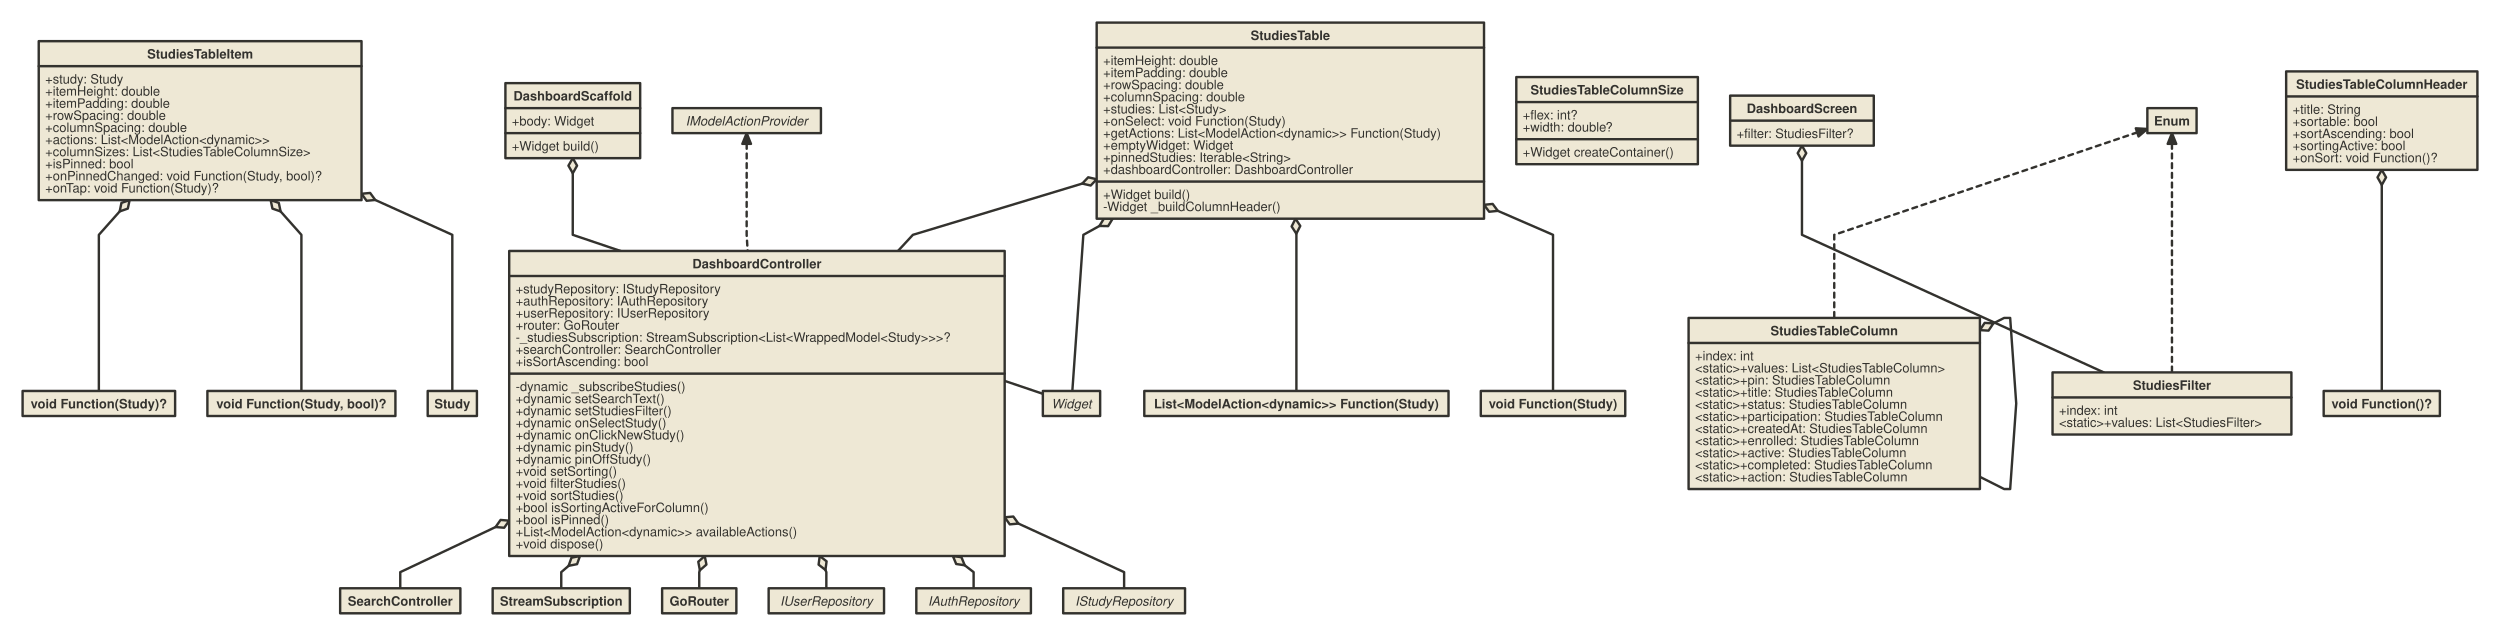
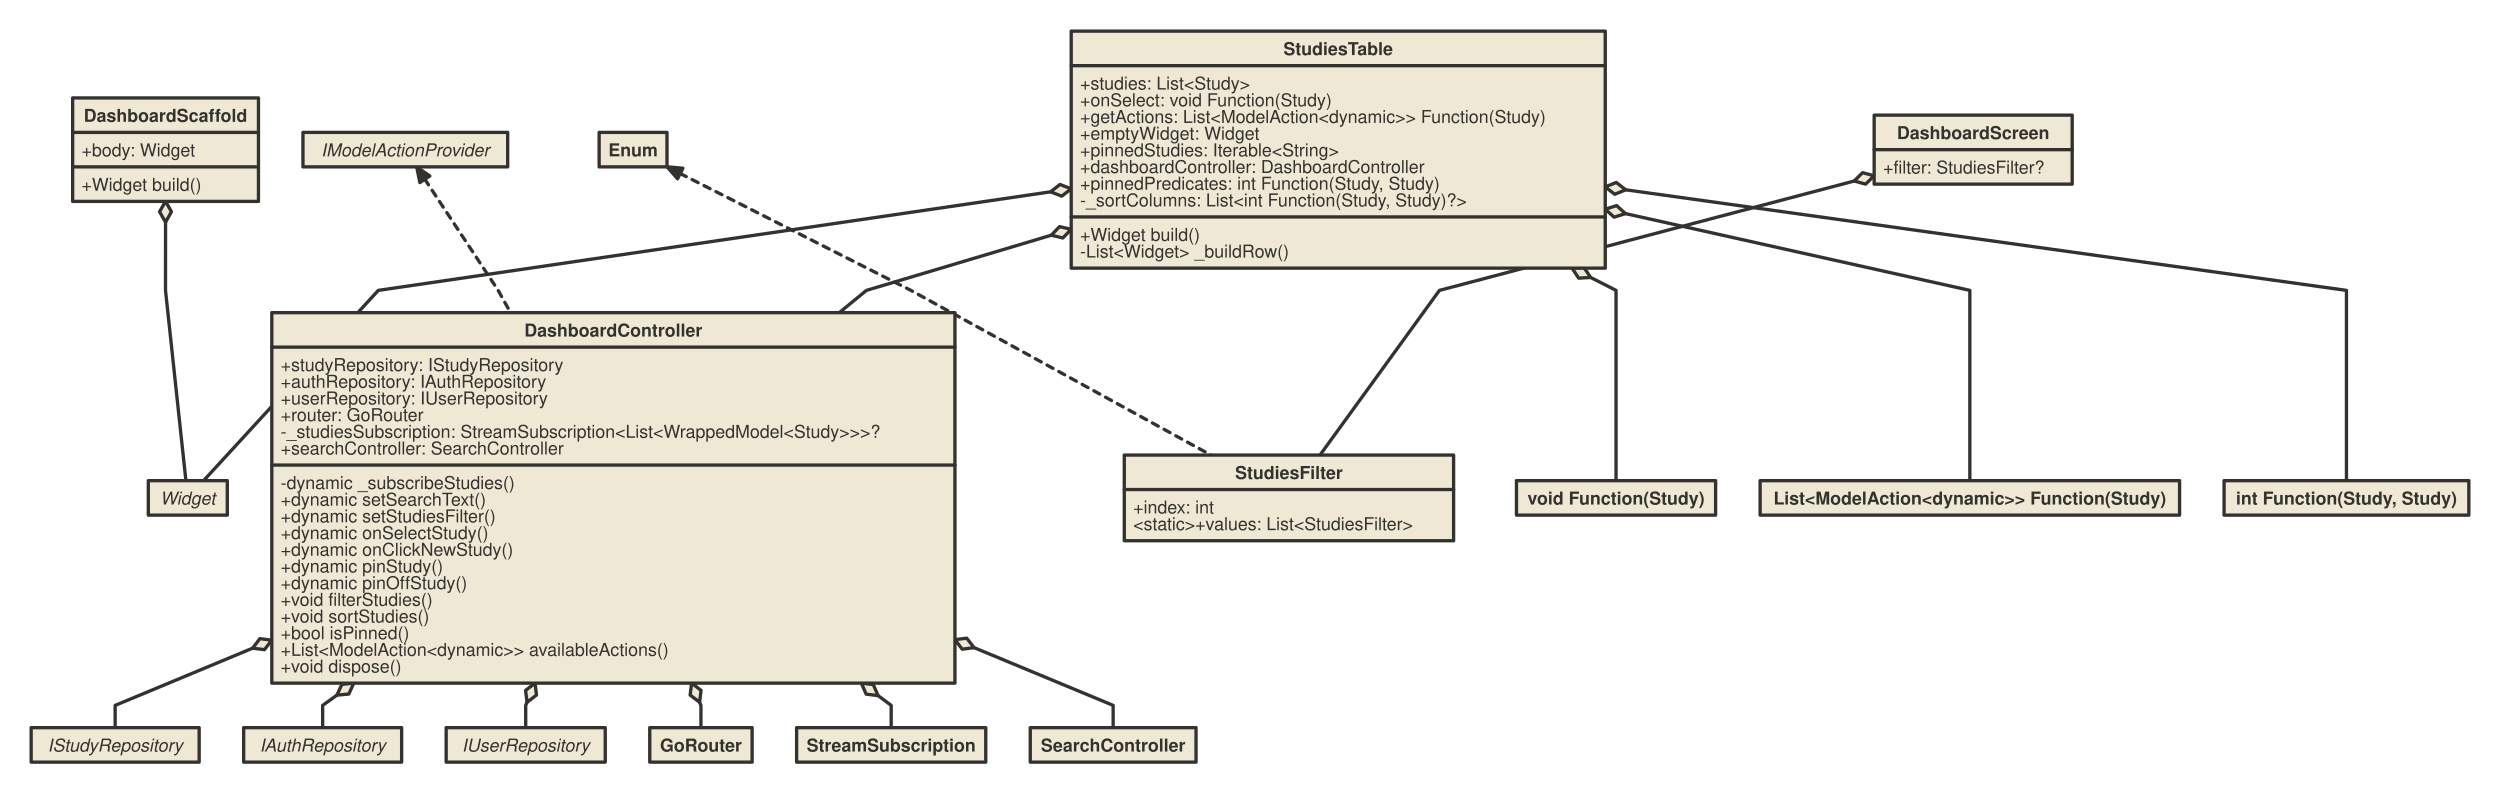
- <svg xmlns="http://www.w3.org/2000/svg" version="1.1" baseProfile="full" width="3098.0" height="788.0" viewbox="0 0 3098 788">
-   <g stroke-width="1.0" text-align="left" font="12pt Helvetica, Arial, sans-serif" font-size="12pt" font-family="Helvetica" font-weight="bold" font-style="normal">
+ <svg xmlns="http://www.w3.org/2000/svg" version="1.1" baseProfile="full" width="2247.0" height="713.0" viewbox="0 0 2247 713">
+   <g stroke-width="1.0" text-align="left" font="12pt Helvetica, Arial, sans-serif" font-size="12pt" font-family="Helvetica" font-weight="normal" font-style="normal">
    <g font-family="Helvetica" font-size="12pt" font-weight="bold" font-style="normal" stroke-width="3.0" stroke-linejoin="round" stroke-linecap="round" stroke="#33322E">
      <g stroke="transparent" fill="transparent">
-         <rect x="0.0" y="0.0" height="788.0" width="3098.0" stroke="none" />
+         <rect x="0.0" y="0.0" height="713.0" width="2247.0" stroke="none" />
      </g>
      <g transform="translate(8, 8)" fill="#33322E">
        <g transform="translate(20, 20)" fill="#33322E" font-family="Helvetica" font-size="12pt" font-weight="normal" font-style="normal">
-           <path d="M437.0 219.8 L532.5 263 L532.5 456.5 L532.5 456.5 " fill="none" />
-           <g fill="#eee8d5">
-             <path d="M430.7 211.1 L437.0 219.8 L426.3 220.8 L420.0 212.1 Z" />
-           </g>
-           <path d="M319.7 234.0 L345.5 263 L345.5 456.5 L345.5 456.5 " fill="none" />
-           <g fill="#eee8d5">
-             <path d="M317.5 223.4 L319.7 234.0 L309.6 230.5 L307.4 220.0 Z" />
-           </g>
-           <path d="M120.3 234.0 L94.5 263 L94.5 456.5 L94.5 456.5 " fill="none" />
-           <g fill="#eee8d5">
-             <path d="M130.4 230.5 L120.3 234.0 L122.5 223.4 L132.6 220.0 Z" />
-           </g>
-           <path d="M681.8 186.7 L681.75 263 L1264.25 459.994 L1264.3 460.0 " fill="none" />
-           <g fill="#eee8d5">
-             <path d="M687.1 177.3 L681.8 186.7 L676.4 177.3 L681.8 168.0 Z" />
-           </g>
-           <path d="M1234.0 620.8 L1365 681 L1365 701 L1365.0 701.0 " fill="none" />
-           <g fill="#eee8d5">
-             <path d="M1227.7 612.1 L1234.0 620.8 L1223.3 621.8 L1217.0 613.0 Z" />
-           </g>
-           <path d="M1167.5 672.5 L1178.5 681 L1178.5 701 L1178.5 701.0 " fill="none" />
-           <g fill="#eee8d5">
-             <path d="M1163.4 662.5 L1167.5 672.5 L1156.9 670.9 L1152.8 661.0 Z" />
-           </g>
-           <path d="M994.9 678.3 L996 681 L996 701 L996.0 701.0 " fill="none" />
-           <g fill="#eee8d5">
-             <path d="M996.3 667.6 L994.9 678.3 L986.4 671.7 L987.8 661.0 Z" />
-           </g>
-           <path d="M839.3 678.7 L838.5 681 L838.5 701 L838.5 701.0 " fill="none" />
-           <g fill="#eee8d5">
-             <path d="M847.4 671.6 L839.3 678.7 L837.3 668.1 L845.3 661.0 Z" />
-           </g>
-           <path d="M676.6 673.2 L667.5 681 L667.5 701 L667.5 701.0 " fill="none" />
-           <g fill="#eee8d5">
-             <path d="M687.1 671.1 L676.6 673.2 L680.2 663.1 L690.7 661.0 Z" />
-           </g>
-           <path d="M586.1 625.1 L468 681 L468 701 L468.0 701.0 " fill="none" />
-           <g fill="#eee8d5">
-             <path d="M596.8 626.0 L586.1 625.1 L592.3 616.3 L603.0 617.2 Z" />
+           <path d="M120.8 171.7 L120.75 233 L139.088 404 L139.1 404.0 " fill="none" />
+           <g fill="#eee8d5">
+             <path d="M126.1 162.3 L120.8 171.7 L115.4 162.3 L120.8 153.0 Z" />
+           </g>
+           <path d="M199.0 554.6 L75.5 606 L75.5 626 L75.5 626.0 " fill="none" />
+           <g fill="#eee8d5">
+             <path d="M209.7 555.9 L199.0 554.6 L205.6 546.0 L216.3 547.4 Z" />
+           </g>
+           <path d="M274.8 596.8 L262 606 L262 626 L262.0 626.0 " fill="none" />
+           <g fill="#eee8d5">
+             <path d="M285.5 595.8 L274.8 596.8 L279.3 587.1 L290.0 586.0 Z" />
+           </g>
+           <path d="M445.7 603.2 L444.5 606 L444.5 626 L444.5 626.0 " fill="none" />
+           <g fill="#eee8d5">
+             <path d="M454.2 596.7 L445.7 603.2 L444.4 592.5 L452.9 586.0 Z" />
+           </g>
+           <path d="M600.8 603.2 L602 606 L602 626 L602.0 626.0 " fill="none" />
+           <g fill="#eee8d5">
+             <path d="M602.1 592.5 L600.8 603.2 L592.3 596.7 L593.6 586.0 Z" />
+           </g>
+           <path d="M761.2 597.2 L773 606 L773 626 L773.0 626.0 " fill="none" />
+           <g fill="#eee8d5">
+             <path d="M756.9 587.3 L761.2 597.2 L750.5 595.9 L746.2 586.0 Z" />
+           </g>
+           <path d="M847.5 554.1 L972.5 606 L972.5 626 L972.5 626.0 " fill="none" />
+           <g fill="#eee8d5">
+             <path d="M840.9 545.6 L847.5 554.1 L836.8 555.5 L830.3 546.9 Z" />
          </g>
          <g stroke-dasharray="6 6">
-             <path d="M897.3 150.3 L897.25 263 L898.47 283 L898.5 283.0 " fill="none" />
-           </g>
-           <path d="M902.6 150.3 L897.3 150.3 L891.9 150.3 L897.3 137.0 Z" />
+             <path d="M353.8 133.1 L419.75 233 L430.849 253 L430.8 253.0 " fill="none" />
+           </g>
+           <path d="M358.3 130.2 L353.8 133.1 L349.4 136.1 L346.5 122.0 Z" />
          <g stroke-dasharray="6 6">
-             <path d="M2663.5 150.3 L2663.5 263 L2663.5 433.5 L2663.5 433.5 " fill="none" />
-           </g>
-           <path d="M2668.8 150.3 L2663.5 150.3 L2658.2 150.3 L2663.5 137.0 Z" />
-           <path d="M1828.1 233.3 L1896.5 263 L1896.5 456.5 L1896.5 456.5 " fill="none" />
-           <g fill="#eee8d5">
-             <path d="M1821.7 224.7 L1828.1 233.3 L1817.4 234.4 L1811.0 225.8 Z" />
-           </g>
-           <path d="M1578.4 261.6 L1578.5 263 L1578.5 456.5 L1578.5 456.5 " fill="none" />
-           <g fill="#eee8d5">
-             <path d="M1583.3 252.0 L1578.4 261.6 L1572.6 252.6 L1577.4 243.0 Z" />
-           </g>
-           <path d="M1334.4 252.0 L1314.5 263 L1300.844 456.5 L1300.8 456.5 " fill="none" />
-           <g fill="#eee8d5">
-             <path d="M1345.2 252.2 L1334.4 252.0 L1340.0 242.8 L1350.8 243.0 Z" />
-           </g>
-           <path d="M1313.1 199.5 L1103.25 263 L1084.757 283 L1084.8 283.0 " fill="none" />
-           <g fill="#eee8d5">
-             <path d="M1323.6 201.9 L1313.1 199.5 L1320.5 191.7 L1331.0 194.1 Z" />
-           </g>
-           <path d="M2442.2 372.7 L2455.5 366 L2463 366 L2463 366 L2470.5 472 L2470.5 472 L2463 578 L2463 578 L2455.5 578 L2455.5 578 L2425.5 562.893 L2425.5 562.9 " fill="none" />
-           <g fill="#eee8d5">
-             <path d="M2431.4 372.1 L2442.2 372.7 L2436.2 381.7 L2425.5 381.1 Z" />
-           </g>
-           <g stroke-dasharray="6 6">
-             <path d="M2620.4 136.1 L2245 263 L2245 366 L2245.0 366.0 " fill="none" />
-           </g>
-           <path d="M2622.1 141.1 L2620.4 136.1 L2618.7 131.0 L2633.0 131.8 Z" />
-           <path d="M2205.0 171.2 L2205 263 L2579.039 433.5 L2579.0 433.5 " fill="none" />
-           <g fill="#eee8d5">
-             <path d="M2210.3 161.8 L2205.0 171.2 L2199.7 161.8 L2205.0 152.5 Z" />
-           </g>
-           <path d="M2923.5 201.2 L2923.5 263 L2923.5 456.5 L2923.5 456.5 " fill="none" />
-           <g fill="#eee8d5">
-             <path d="M2928.8 191.8 L2923.5 201.2 L2918.2 191.8 L2923.5 182.5 Z" />
-           </g>
-           <g data-name="StudiesTableItem">
-             <g fill="#eee8d5" stroke="#33322E" data-name="StudiesTableItem">
-               <rect x="20.0" y="23.0" height="197.0" width="400.0" data-name="StudiesTableItem" />
-               <path d="M20.0 54.0 L420.0 54.0" fill="none" data-name="StudiesTableItem" />
-             </g>
-             <g transform="translate(20, 23)" font-family="Helvetica" font-size="12pt" font-weight="bold" font-style="normal" data-name="StudiesTableItem">
-               <g transform="translate(8, 8)" fill="#33322E" text-align="center" data-name="StudiesTableItem">
-                 <text x="192.0" y="13.5" stroke="none" text-anchor="middle" data-name="StudiesTableItem">StudiesTableItem</text>
-               </g>
-             </g>
-             <g transform="translate(20, 54)" font-family="Helvetica" font-size="12pt" font-weight="normal" font-style="normal" data-name="StudiesTableItem">
-               <g transform="translate(8, 8)" fill="#33322E" text-align="left" data-name="StudiesTableItem">
-                 <text x="0.0" y="13.5" stroke="none" data-name="StudiesTableItem">+study: Study</text>
-                 <text x="0.0" y="28.5" stroke="none" data-name="StudiesTableItem">+itemHeight: double</text>
-                 <text x="0.0" y="43.5" stroke="none" data-name="StudiesTableItem">+itemPadding: double</text>
-                 <text x="0.0" y="58.5" stroke="none" data-name="StudiesTableItem">+rowSpacing: double</text>
-                 <text x="0.0" y="73.5" stroke="none" data-name="StudiesTableItem">+columnSpacing: double</text>
-                 <text x="0.0" y="88.5" stroke="none" data-name="StudiesTableItem">+actions: List&lt;ModelAction&lt;dynamic&gt;&gt;</text>
-                 <text x="0.0" y="103.5" stroke="none" data-name="StudiesTableItem">+columnSizes: List&lt;StudiesTableColumnSize&gt;</text>
-                 <text x="0.0" y="118.5" stroke="none" data-name="StudiesTableItem">+isPinned: bool</text>
-                 <text x="0.0" y="133.5" stroke="none" data-name="StudiesTableItem">+onPinnedChanged: void Function(Study, bool)?</text>
-                 <text x="0.0" y="148.5" stroke="none" data-name="StudiesTableItem">+onTap: void Function(Study)?</text>
-               </g>
-             </g>
-           </g>
-           <g data-name="Study">
-             <g fill="#eee8d5" stroke="#33322E" data-name="Study">
-               <rect x="502.0" y="456.5" height="31.0" width="61.0" data-name="Study" />
-             </g>
-             <g transform="translate(502, 456.5)" font-family="Helvetica" font-size="12pt" font-weight="bold" font-style="normal" data-name="Study">
-               <g transform="translate(8, 8)" fill="#33322E" text-align="center" data-name="Study">
-                 <text x="22.5" y="13.5" stroke="none" text-anchor="middle" data-name="Study">Study</text>
-               </g>
-             </g>
-           </g>
-           <g data-name="void Function(Study, bool)?">
-             <g fill="#eee8d5" stroke="#33322E" data-name="void Function(Study, bool)?">
-               <rect x="229.0" y="456.5" height="31.0" width="233.0" data-name="void Function(Study, bool)?" />
-             </g>
-             <g transform="translate(229, 456.5)" font-family="Helvetica" font-size="12pt" font-weight="bold" font-style="normal" data-name="void Function(Study, bool)?">
-               <g transform="translate(8, 8)" fill="#33322E" text-align="center" data-name="void Function(Study, bool)?">
-                 <text x="108.5" y="13.5" stroke="none" text-anchor="middle" data-name="void Function(Study, bool)?">void Function(Study, bool)?</text>
-               </g>
-             </g>
-           </g>
-           <g data-name="void Function(Study)?">
-             <g fill="#eee8d5" stroke="#33322E" data-name="void Function(Study)?">
-               <rect x="0.0" y="456.5" height="31.0" width="189.0" data-name="void Function(Study)?" />
-             </g>
-             <g transform="translate(0, 456.5)" font-family="Helvetica" font-size="12pt" font-weight="bold" font-style="normal" data-name="void Function(Study)?">
-               <g transform="translate(8, 8)" fill="#33322E" text-align="center" data-name="void Function(Study)?">
-                 <text x="86.5" y="13.5" stroke="none" text-anchor="middle" data-name="void Function(Study)?">void Function(Study)?</text>
-               </g>
-             </g>
+             <path d="M583.4 128.0 L790.75 233 L1060.364 381 L1060.4 381.0 " fill="none" />
+           </g>
+           <path d="M585.8 123.2 L583.4 128.0 L581.0 132.7 L571.5 121.9 Z" />
+           <path d="M1401.7 221.4 L1424.5 233 L1424.5 404 L1424.5 404.0 " fill="none" />
+           <g fill="#eee8d5">
+             <path d="M1395.7 212.5 L1401.7 221.4 L1390.9 222.0 L1385.0 213.0 Z" />
+           </g>
+           <path d="M1433.0 164.0 L1742.5 233 L1742.5 404 L1742.5 404.0 " fill="none" />
+           <g fill="#eee8d5">
+             <path d="M1425.0 156.8 L1433.0 164.0 L1422.7 167.2 L1414.8 160.0 Z" />
+           </g>
+           <path d="M916.3 144.4 L312 233 L154.983 404 L155.0 404.0 " fill="none" />
+           <g fill="#eee8d5">
+             <path d="M926.3 148.3 L916.3 144.4 L924.7 137.8 L934.8 141.7 Z" />
+           </g>
+           <path d="M916.9 183.4 L750.75 233 L726.353 253 L726.4 253.0 " fill="none" />
+           <g fill="#eee8d5">
+             <path d="M927.3 185.9 L916.9 183.4 L924.3 175.7 L934.8 178.1 Z" />
+           </g>
+           <path d="M1433.2 142.6 L2081 233 L2081 404 L2081.0 404.0 " fill="none" />
+           <g fill="#eee8d5">
+             <path d="M1424.7 136.0 L1433.2 142.6 L1423.3 146.6 L1414.8 140.0 Z" />
+           </g>
+           <path d="M1638.5 134.7 L1265.75 233 L1158.42 381 L1158.4 381.0 " fill="none" />
+           <g fill="#eee8d5">
+             <path d="M1648.8 137.5 L1638.5 134.7 L1646.1 127.2 L1656.5 130.0 Z" />
          </g>
          <g data-name="DashboardScaffold">
            <g fill="#eee8d5" stroke="#33322E" data-name="DashboardScaffold">
-               <rect x="598.3" y="75.0" height="93.0" width="167.0" data-name="DashboardScaffold" />
-               <path d="M598.3 106.0 L765.3 106.0" fill="none" data-name="DashboardScaffold" />
-               <path d="M598.3 137.0 L765.3 137.0" fill="none" data-name="DashboardScaffold" />
-             </g>
-             <g transform="translate(598.25, 75)" font-family="Helvetica" font-size="12pt" font-weight="bold" font-style="normal" data-name="DashboardScaffold">
+               <rect x="37.3" y="60.0" height="93.0" width="167.0" data-name="DashboardScaffold" />
+               <path d="M37.3 91.0 L204.3 91.0" fill="none" data-name="DashboardScaffold" />
+               <path d="M37.3 122.0 L204.3 122.0" fill="none" data-name="DashboardScaffold" />
+             </g>
+             <g transform="translate(37.25, 60)" font-family="Helvetica" font-size="12pt" font-weight="bold" font-style="normal" data-name="DashboardScaffold">
              <g transform="translate(8, 8)" fill="#33322E" text-align="center" data-name="DashboardScaffold">
                <text x="75.5" y="13.5" stroke="none" text-anchor="middle" data-name="DashboardScaffold">DashboardScaffold</text>
              </g>
            </g>
-             <g transform="translate(598.25, 106)" font-family="Helvetica" font-size="12pt" font-weight="normal" font-style="normal" data-name="DashboardScaffold">
+             <g transform="translate(37.25, 91)" font-family="Helvetica" font-size="12pt" font-weight="normal" font-style="normal" data-name="DashboardScaffold">
              <g transform="translate(8, 8)" fill="#33322E" text-align="left" data-name="DashboardScaffold">
                <text x="0.0" y="13.5" stroke="none" data-name="DashboardScaffold">+body: Widget</text>
              </g>
            </g>
-             <g transform="translate(598.25, 137)" font-family="Helvetica" font-size="12pt" font-weight="normal" font-style="normal" data-name="DashboardScaffold">
+             <g transform="translate(37.25, 122)" font-family="Helvetica" font-size="12pt" font-weight="normal" font-style="normal" data-name="DashboardScaffold">
              <g transform="translate(8, 8)" fill="#33322E" text-align="left" data-name="DashboardScaffold">
                <text x="0.0" y="13.5" stroke="none" data-name="DashboardScaffold">+Widget build()</text>
              </g>
            </g>
          </g>
          <g data-name="Widget">
            <g fill="#eee8d5" stroke="#33322E" data-name="Widget">
-               <rect x="1264.3" y="456.5" height="31.0" width="71.0" data-name="Widget" />
-             </g>
-             <g transform="translate(1264.25, 456.5)" font-family="Helvetica" font-size="12pt" font-weight="normal" font-style="italic" data-name="Widget">
+               <rect x="105.3" y="404.0" height="31.0" width="71.0" data-name="Widget" />
+             </g>
+             <g transform="translate(105.25, 404)" font-family="Helvetica" font-size="12pt" font-weight="normal" font-style="italic" data-name="Widget">
              <g transform="translate(8, 8)" fill="#33322E" text-align="center" data-name="Widget">
                <text x="27.5" y="13.5" stroke="none" text-anchor="middle" data-name="Widget">Widget</text>
              </g>
            </g>
          </g>
          <g data-name="DashboardController">
            <g fill="#eee8d5" stroke="#33322E" data-name="DashboardController">
-               <rect x="603.0" y="283.0" height="378.0" width="614.0" data-name="DashboardController" />
-               <path d="M603.0 314.0 L1217.0 314.0" fill="none" data-name="DashboardController" />
-               <path d="M603.0 435.0 L1217.0 435.0" fill="none" data-name="DashboardController" />
-             </g>
-             <g transform="translate(603, 283)" font-family="Helvetica" font-size="12pt" font-weight="bold" font-style="normal" data-name="DashboardController">
+               <rect x="216.3" y="253.0" height="333.0" width="614.0" data-name="DashboardController" />
+               <path d="M216.3 284.0 L830.3 284.0" fill="none" data-name="DashboardController" />
+               <path d="M216.3 390.0 L830.3 390.0" fill="none" data-name="DashboardController" />
+             </g>
+             <g transform="translate(216.25, 253)" font-family="Helvetica" font-size="12pt" font-weight="bold" font-style="normal" data-name="DashboardController">
              <g transform="translate(8, 8)" fill="#33322E" text-align="center" data-name="DashboardController">
                <text x="299.0" y="13.5" stroke="none" text-anchor="middle" data-name="DashboardController">DashboardController</text>
              </g>
            </g>
-             <g transform="translate(603, 314)" font-family="Helvetica" font-size="12pt" font-weight="normal" font-style="normal" data-name="DashboardController">
+             <g transform="translate(216.25, 284)" font-family="Helvetica" font-size="12pt" font-weight="normal" font-style="normal" data-name="DashboardController">
              <g transform="translate(8, 8)" fill="#33322E" text-align="left" data-name="DashboardController">
                <text x="0.0" y="13.5" stroke="none" data-name="DashboardController">+studyRepository: IStudyRepository</text>
                <text x="0.0" y="28.5" stroke="none" data-name="DashboardController">+authRepository: IAuthRepository</text>
                <text x="0.0" y="43.5" stroke="none" data-name="DashboardController">+userRepository: IUserRepository</text>
                <text x="0.0" y="58.5" stroke="none" data-name="DashboardController">+router: GoRouter</text>
                <text x="0.0" y="73.5" stroke="none" data-name="DashboardController">-_studiesSubscription: StreamSubscription&lt;List&lt;WrappedModel&lt;Study&gt;&gt;&gt;?</text>
                <text x="0.0" y="88.5" stroke="none" data-name="DashboardController">+searchController: SearchController</text>
-                 <text x="0.0" y="103.5" stroke="none" data-name="DashboardController">+isSortAscending: bool</text>
-               </g>
-             </g>
-             <g transform="translate(603, 435)" font-family="Helvetica" font-size="12pt" font-weight="normal" font-style="normal" data-name="DashboardController">
+               </g>
+             </g>
+             <g transform="translate(216.25, 390)" font-family="Helvetica" font-size="12pt" font-weight="normal" font-style="normal" data-name="DashboardController">
              <g transform="translate(8, 8)" fill="#33322E" text-align="left" data-name="DashboardController">
                <text x="0.0" y="13.5" stroke="none" data-name="DashboardController">-dynamic _subscribeStudies()</text>
                <text x="0.0" y="28.5" stroke="none" data-name="DashboardController">+dynamic setSearchText()</text>
                <text x="0.0" y="43.5" stroke="none" data-name="DashboardController">+dynamic setStudiesFilter()</text>
                <text x="0.0" y="58.5" stroke="none" data-name="DashboardController">+dynamic onSelectStudy()</text>
                <text x="0.0" y="73.5" stroke="none" data-name="DashboardController">+dynamic onClickNewStudy()</text>
                <text x="0.0" y="88.5" stroke="none" data-name="DashboardController">+dynamic pinStudy()</text>
                <text x="0.0" y="103.5" stroke="none" data-name="DashboardController">+dynamic pinOffStudy()</text>
-                 <text x="0.0" y="118.5" stroke="none" data-name="DashboardController">+void setSorting()</text>
-                 <text x="0.0" y="133.5" stroke="none" data-name="DashboardController">+void filterStudies()</text>
-                 <text x="0.0" y="148.5" stroke="none" data-name="DashboardController">+void sortStudies()</text>
-                 <text x="0.0" y="163.5" stroke="none" data-name="DashboardController">+bool isSortingActiveForColumn()</text>
-                 <text x="0.0" y="178.5" stroke="none" data-name="DashboardController">+bool isPinned()</text>
-                 <text x="0.0" y="193.5" stroke="none" data-name="DashboardController">+List&lt;ModelAction&lt;dynamic&gt;&gt; availableActions()</text>
-                 <text x="0.0" y="208.5" stroke="none" data-name="DashboardController">+void dispose()</text>
+                 <text x="0.0" y="118.5" stroke="none" data-name="DashboardController">+void filterStudies()</text>
+                 <text x="0.0" y="133.5" stroke="none" data-name="DashboardController">+void sortStudies()</text>
+                 <text x="0.0" y="148.5" stroke="none" data-name="DashboardController">+bool isPinned()</text>
+                 <text x="0.0" y="163.5" stroke="none" data-name="DashboardController">+List&lt;ModelAction&lt;dynamic&gt;&gt; availableActions()</text>
+                 <text x="0.0" y="178.5" stroke="none" data-name="DashboardController">+void dispose()</text>
              </g>
            </g>
          </g>
          <g data-name="IStudyRepository">
            <g fill="#eee8d5" stroke="#33322E" data-name="IStudyRepository">
-               <rect x="1289.5" y="701.0" height="31.0" width="151.0" data-name="IStudyRepository" />
-             </g>
-             <g transform="translate(1289.5, 701)" font-family="Helvetica" font-size="12pt" font-weight="normal" font-style="italic" data-name="IStudyRepository">
+               <rect x="0.0" y="626.0" height="31.0" width="151.0" data-name="IStudyRepository" />
+             </g>
+             <g transform="translate(0, 626)" font-family="Helvetica" font-size="12pt" font-weight="normal" font-style="italic" data-name="IStudyRepository">
              <g transform="translate(8, 8)" fill="#33322E" text-align="center" data-name="IStudyRepository">
                <text x="67.5" y="13.5" stroke="none" text-anchor="middle" data-name="IStudyRepository">IStudyRepository</text>
              </g>
            </g>
          </g>
          <g data-name="IAuthRepository">
            <g fill="#eee8d5" stroke="#33322E" data-name="IAuthRepository">
-               <rect x="1107.5" y="701.0" height="31.0" width="142.0" data-name="IAuthRepository" />
-             </g>
-             <g transform="translate(1107.5, 701)" font-family="Helvetica" font-size="12pt" font-weight="normal" font-style="italic" data-name="IAuthRepository">
+               <rect x="191.0" y="626.0" height="31.0" width="142.0" data-name="IAuthRepository" />
+             </g>
+             <g transform="translate(191, 626)" font-family="Helvetica" font-size="12pt" font-weight="normal" font-style="italic" data-name="IAuthRepository">
              <g transform="translate(8, 8)" fill="#33322E" text-align="center" data-name="IAuthRepository">
                <text x="63.0" y="13.5" stroke="none" text-anchor="middle" data-name="IAuthRepository">IAuthRepository</text>
              </g>
            </g>
          </g>
          <g data-name="IUserRepository">
            <g fill="#eee8d5" stroke="#33322E" data-name="IUserRepository">
-               <rect x="924.5" y="701.0" height="31.0" width="143.0" data-name="IUserRepository" />
-             </g>
-             <g transform="translate(924.5, 701)" font-family="Helvetica" font-size="12pt" font-weight="normal" font-style="italic" data-name="IUserRepository">
+               <rect x="373.0" y="626.0" height="31.0" width="143.0" data-name="IUserRepository" />
+             </g>
+             <g transform="translate(373, 626)" font-family="Helvetica" font-size="12pt" font-weight="normal" font-style="italic" data-name="IUserRepository">
              <g transform="translate(8, 8)" fill="#33322E" text-align="center" data-name="IUserRepository">
                <text x="63.5" y="13.5" stroke="none" text-anchor="middle" data-name="IUserRepository">IUserRepository</text>
              </g>
            </g>
          </g>
          <g data-name="GoRouter">
            <g fill="#eee8d5" stroke="#33322E" data-name="GoRouter">
-               <rect x="792.5" y="701.0" height="31.0" width="92.0" data-name="GoRouter" />
-             </g>
-             <g transform="translate(792.5, 701)" font-family="Helvetica" font-size="12pt" font-weight="bold" font-style="normal" data-name="GoRouter">
+               <rect x="556.0" y="626.0" height="31.0" width="92.0" data-name="GoRouter" />
+             </g>
+             <g transform="translate(556, 626)" font-family="Helvetica" font-size="12pt" font-weight="bold" font-style="normal" data-name="GoRouter">
              <g transform="translate(8, 8)" fill="#33322E" text-align="center" data-name="GoRouter">
                <text x="38.0" y="13.5" stroke="none" text-anchor="middle" data-name="GoRouter">GoRouter</text>
              </g>
            </g>
          </g>
          <g data-name="StreamSubscription">
            <g fill="#eee8d5" stroke="#33322E" data-name="StreamSubscription">
-               <rect x="582.5" y="701.0" height="31.0" width="170.0" data-name="StreamSubscription" />
-             </g>
-             <g transform="translate(582.5, 701)" font-family="Helvetica" font-size="12pt" font-weight="bold" font-style="normal" data-name="StreamSubscription">
+               <rect x="688.0" y="626.0" height="31.0" width="170.0" data-name="StreamSubscription" />
+             </g>
+             <g transform="translate(688, 626)" font-family="Helvetica" font-size="12pt" font-weight="bold" font-style="normal" data-name="StreamSubscription">
              <g transform="translate(8, 8)" fill="#33322E" text-align="center" data-name="StreamSubscription">
                <text x="77.0" y="13.5" stroke="none" text-anchor="middle" data-name="StreamSubscription">StreamSubscription</text>
              </g>
            </g>
          </g>
          <g data-name="SearchController">
            <g fill="#eee8d5" stroke="#33322E" data-name="SearchController">
-               <rect x="393.5" y="701.0" height="31.0" width="149.0" data-name="SearchController" />
-             </g>
-             <g transform="translate(393.5, 701)" font-family="Helvetica" font-size="12pt" font-weight="bold" font-style="normal" data-name="SearchController">
+               <rect x="898.0" y="626.0" height="31.0" width="149.0" data-name="SearchController" />
+             </g>
+             <g transform="translate(898, 626)" font-family="Helvetica" font-size="12pt" font-weight="bold" font-style="normal" data-name="SearchController">
              <g transform="translate(8, 8)" fill="#33322E" text-align="center" data-name="SearchController">
                <text x="66.5" y="13.5" stroke="none" text-anchor="middle" data-name="SearchController">SearchController</text>
              </g>
            </g>
          </g>
          <g data-name="IModelActionProvider">
            <g fill="#eee8d5" stroke="#33322E" data-name="IModelActionProvider">
-               <rect x="805.3" y="106.0" height="31.0" width="184.0" data-name="IModelActionProvider" />
-             </g>
-             <g transform="translate(805.25, 106)" font-family="Helvetica" font-size="12pt" font-weight="normal" font-style="italic" data-name="IModelActionProvider">
+               <rect x="244.3" y="91.0" height="31.0" width="184.0" data-name="IModelActionProvider" />
+             </g>
+             <g transform="translate(244.25, 91)" font-family="Helvetica" font-size="12pt" font-weight="normal" font-style="italic" data-name="IModelActionProvider">
              <g transform="translate(8, 8)" fill="#33322E" text-align="center" data-name="IModelActionProvider">
                <text x="84.0" y="13.5" stroke="none" text-anchor="middle" data-name="IModelActionProvider">IModelActionProvider</text>
              </g>
            </g>
          </g>
          <g data-name="StudiesFilter">
            <g fill="#eee8d5" stroke="#33322E" data-name="StudiesFilter">
-               <rect x="2515.5" y="433.5" height="77.0" width="296.0" data-name="StudiesFilter" />
-               <path d="M2515.5 464.5 L2811.5 464.5" fill="none" data-name="StudiesFilter" />
-             </g>
-             <g transform="translate(2515.5, 433.5)" font-family="Helvetica" font-size="12pt" font-weight="bold" font-style="normal" data-name="StudiesFilter">
+               <rect x="982.5" y="381.0" height="77.0" width="296.0" data-name="StudiesFilter" />
+               <path d="M982.5 412.0 L1278.5 412.0" fill="none" data-name="StudiesFilter" />
+             </g>
+             <g transform="translate(982.5, 381)" font-family="Helvetica" font-size="12pt" font-weight="bold" font-style="normal" data-name="StudiesFilter">
              <g transform="translate(8, 8)" fill="#33322E" text-align="center" data-name="StudiesFilter">
                <text x="140.0" y="13.5" stroke="none" text-anchor="middle" data-name="StudiesFilter">StudiesFilter</text>
              </g>
            </g>
-             <g transform="translate(2515.5, 464.5)" font-family="Helvetica" font-size="12pt" font-weight="normal" font-style="normal" data-name="StudiesFilter">
+             <g transform="translate(982.5, 412)" font-family="Helvetica" font-size="12pt" font-weight="normal" font-style="normal" data-name="StudiesFilter">
              <g transform="translate(8, 8)" fill="#33322E" text-align="left" data-name="StudiesFilter">
                <text x="0.0" y="13.5" stroke="none" data-name="StudiesFilter">+index: int</text>
                <text x="0.0" y="28.5" stroke="none" data-name="StudiesFilter">&lt;static&gt;+values: List&lt;StudiesFilter&gt;</text>
              </g>
            </g>
          </g>
          <g data-name="Enum">
            <g fill="#eee8d5" stroke="#33322E" data-name="Enum">
-               <rect x="2633.0" y="106.0" height="31.0" width="61.0" data-name="Enum" />
-             </g>
-             <g transform="translate(2633, 106)" font-family="Helvetica" font-size="12pt" font-weight="bold" font-style="normal" data-name="Enum">
+               <rect x="510.5" y="91.0" height="31.0" width="61.0" data-name="Enum" />
+             </g>
+             <g transform="translate(510.5, 91)" font-family="Helvetica" font-size="12pt" font-weight="bold" font-style="normal" data-name="Enum">
              <g transform="translate(8, 8)" fill="#33322E" text-align="center" data-name="Enum">
                <text x="22.5" y="13.5" stroke="none" text-anchor="middle" data-name="Enum">Enum</text>
              </g>
            </g>
          </g>
-           <g data-name="StudiesTableColumnSize">
-             <g fill="#eee8d5" stroke="#33322E" data-name="StudiesTableColumnSize">
-               <rect x="1851.0" y="67.5" height="108.0" width="225.0" data-name="StudiesTableColumnSize" />
-               <path d="M1851.0 98.5 L2076.0 98.5" fill="none" data-name="StudiesTableColumnSize" />
-               <path d="M1851.0 144.5 L2076.0 144.5" fill="none" data-name="StudiesTableColumnSize" />
-             </g>
-             <g transform="translate(1851, 67.5)" font-family="Helvetica" font-size="12pt" font-weight="bold" font-style="normal" data-name="StudiesTableColumnSize">
-               <g transform="translate(8, 8)" fill="#33322E" text-align="center" data-name="StudiesTableColumnSize">
-                 <text x="104.5" y="13.5" stroke="none" text-anchor="middle" data-name="StudiesTableColumnSize">StudiesTableColumnSize</text>
-               </g>
-             </g>
-             <g transform="translate(1851, 98.5)" font-family="Helvetica" font-size="12pt" font-weight="normal" font-style="normal" data-name="StudiesTableColumnSize">
-               <g transform="translate(8, 8)" fill="#33322E" text-align="left" data-name="StudiesTableColumnSize">
-                 <text x="0.0" y="13.5" stroke="none" data-name="StudiesTableColumnSize">+flex: int?</text>
-                 <text x="0.0" y="28.5" stroke="none" data-name="StudiesTableColumnSize">+width: double?</text>
-               </g>
-             </g>
-             <g transform="translate(1851, 144.5)" font-family="Helvetica" font-size="12pt" font-weight="normal" font-style="normal" data-name="StudiesTableColumnSize">
-               <g transform="translate(8, 8)" fill="#33322E" text-align="left" data-name="StudiesTableColumnSize">
-                 <text x="0.0" y="13.5" stroke="none" data-name="StudiesTableColumnSize">+Widget createContainer()</text>
-               </g>
-             </g>
-           </g>
          <g data-name="StudiesTable">
            <g fill="#eee8d5" stroke="#33322E" data-name="StudiesTable">
-               <rect x="1331.0" y="0.0" height="243.0" width="480.0" data-name="StudiesTable" />
-               <path d="M1331.0 31.0 L1811.0 31.0" fill="none" data-name="StudiesTable" />
-               <path d="M1331.0 197.0 L1811.0 197.0" fill="none" data-name="StudiesTable" />
-             </g>
-             <g transform="translate(1331, 0)" font-family="Helvetica" font-size="12pt" font-weight="bold" font-style="normal" data-name="StudiesTable">
+               <rect x="934.8" y="0.0" height="213.0" width="480.0" data-name="StudiesTable" />
+               <path d="M934.8 31.0 L1414.8 31.0" fill="none" data-name="StudiesTable" />
+               <path d="M934.8 167.0 L1414.8 167.0" fill="none" data-name="StudiesTable" />
+             </g>
+             <g transform="translate(934.75, 0)" font-family="Helvetica" font-size="12pt" font-weight="bold" font-style="normal" data-name="StudiesTable">
              <g transform="translate(8, 8)" fill="#33322E" text-align="center" data-name="StudiesTable">
                <text x="232.0" y="13.5" stroke="none" text-anchor="middle" data-name="StudiesTable">StudiesTable</text>
              </g>
            </g>
-             <g transform="translate(1331, 31)" font-family="Helvetica" font-size="12pt" font-weight="normal" font-style="normal" data-name="StudiesTable">
+             <g transform="translate(934.75, 31)" font-family="Helvetica" font-size="12pt" font-weight="normal" font-style="normal" data-name="StudiesTable">
              <g transform="translate(8, 8)" fill="#33322E" text-align="left" data-name="StudiesTable">
-                 <text x="0.0" y="13.5" stroke="none" data-name="StudiesTable">+itemHeight: double</text>
-                 <text x="0.0" y="28.5" stroke="none" data-name="StudiesTable">+itemPadding: double</text>
-                 <text x="0.0" y="43.5" stroke="none" data-name="StudiesTable">+rowSpacing: double</text>
-                 <text x="0.0" y="58.5" stroke="none" data-name="StudiesTable">+columnSpacing: double</text>
-                 <text x="0.0" y="73.5" stroke="none" data-name="StudiesTable">+studies: List&lt;Study&gt;</text>
-                 <text x="0.0" y="88.5" stroke="none" data-name="StudiesTable">+onSelect: void Function(Study)</text>
-                 <text x="0.0" y="103.5" stroke="none" data-name="StudiesTable">+getActions: List&lt;ModelAction&lt;dynamic&gt;&gt; Function(Study)</text>
-                 <text x="0.0" y="118.5" stroke="none" data-name="StudiesTable">+emptyWidget: Widget</text>
-                 <text x="0.0" y="133.5" stroke="none" data-name="StudiesTable">+pinnedStudies: Iterable&lt;String&gt;</text>
-                 <text x="0.0" y="148.5" stroke="none" data-name="StudiesTable">+dashboardController: DashboardController</text>
-               </g>
-             </g>
-             <g transform="translate(1331, 197)" font-family="Helvetica" font-size="12pt" font-weight="normal" font-style="normal" data-name="StudiesTable">
+                 <text x="0.0" y="13.5" stroke="none" data-name="StudiesTable">+studies: List&lt;Study&gt;</text>
+                 <text x="0.0" y="28.5" stroke="none" data-name="StudiesTable">+onSelect: void Function(Study)</text>
+                 <text x="0.0" y="43.5" stroke="none" data-name="StudiesTable">+getActions: List&lt;ModelAction&lt;dynamic&gt;&gt; Function(Study)</text>
+                 <text x="0.0" y="58.5" stroke="none" data-name="StudiesTable">+emptyWidget: Widget</text>
+                 <text x="0.0" y="73.5" stroke="none" data-name="StudiesTable">+pinnedStudies: Iterable&lt;String&gt;</text>
+                 <text x="0.0" y="88.5" stroke="none" data-name="StudiesTable">+dashboardController: DashboardController</text>
+                 <text x="0.0" y="103.5" stroke="none" data-name="StudiesTable">+pinnedPredicates: int Function(Study, Study)</text>
+                 <text x="0.0" y="118.5" stroke="none" data-name="StudiesTable">-_sortColumns: List&lt;int Function(Study, Study)?&gt;</text>
+               </g>
+             </g>
+             <g transform="translate(934.75, 167)" font-family="Helvetica" font-size="12pt" font-weight="normal" font-style="normal" data-name="StudiesTable">
              <g transform="translate(8, 8)" fill="#33322E" text-align="left" data-name="StudiesTable">
                <text x="0.0" y="13.5" stroke="none" data-name="StudiesTable">+Widget build()</text>
-                 <text x="0.0" y="28.5" stroke="none" data-name="StudiesTable">-Widget _buildColumnHeader()</text>
+                 <text x="0.0" y="28.5" stroke="none" data-name="StudiesTable">-List&lt;Widget&gt; _buildRow()</text>
              </g>
            </g>
          </g>
          <g data-name="void Function(Study)">
            <g fill="#eee8d5" stroke="#33322E" data-name="void Function(Study)">
-               <rect x="1807.0" y="456.5" height="31.0" width="179.0" data-name="void Function(Study)" />
-             </g>
-             <g transform="translate(1807, 456.5)" font-family="Helvetica" font-size="12pt" font-weight="bold" font-style="normal" data-name="void Function(Study)">
+               <rect x="1335.0" y="404.0" height="31.0" width="179.0" data-name="void Function(Study)" />
+             </g>
+             <g transform="translate(1335, 404)" font-family="Helvetica" font-size="12pt" font-weight="bold" font-style="normal" data-name="void Function(Study)">
              <g transform="translate(8, 8)" fill="#33322E" text-align="center" data-name="void Function(Study)">
                <text x="81.5" y="13.5" stroke="none" text-anchor="middle" data-name="void Function(Study)">void Function(Study)</text>
              </g>
            </g>
          </g>
          <g data-name="List&lt;ModelAction&lt;dynamic&gt;&gt; Function(Study)">
            <g fill="#eee8d5" stroke="#33322E" data-name="List&lt;ModelAction&lt;dynamic&gt;&gt; Function(Study)">
-               <rect x="1390.0" y="456.5" height="31.0" width="377.0" data-name="List&lt;ModelAction&lt;dynamic&gt;&gt; Function(Study)" />
-             </g>
-             <g transform="translate(1390, 456.5)" font-family="Helvetica" font-size="12pt" font-weight="bold" font-style="normal" data-name="List&lt;ModelAction&lt;dynamic&gt;&gt; Function(Study)">
+               <rect x="1554.0" y="404.0" height="31.0" width="377.0" data-name="List&lt;ModelAction&lt;dynamic&gt;&gt; Function(Study)" />
+             </g>
+             <g transform="translate(1554, 404)" font-family="Helvetica" font-size="12pt" font-weight="bold" font-style="normal" data-name="List&lt;ModelAction&lt;dynamic&gt;&gt; Function(Study)">
              <g transform="translate(8, 8)" fill="#33322E" text-align="center" data-name="List&lt;ModelAction&lt;dynamic&gt;&gt; Function(Study)">
                <text x="180.5" y="13.5" stroke="none" text-anchor="middle" data-name="List&lt;ModelAction&lt;dynamic&gt;&gt; Function(Study)">List&lt;ModelAction&lt;dynamic&gt;&gt; Function(Study)</text>
              </g>
            </g>
          </g>
-           <g data-name="StudiesTableColumn">
-             <g fill="#eee8d5" stroke="#33322E" data-name="StudiesTableColumn">
-               <rect x="2064.5" y="366.0" height="212.0" width="361.0" data-name="StudiesTableColumn" />
-               <path d="M2064.5 397.0 L2425.5 397.0" fill="none" data-name="StudiesTableColumn" />
-             </g>
-             <g transform="translate(2064.5, 366)" font-family="Helvetica" font-size="12pt" font-weight="bold" font-style="normal" data-name="StudiesTableColumn">
-               <g transform="translate(8, 8)" fill="#33322E" text-align="center" data-name="StudiesTableColumn">
-                 <text x="172.5" y="13.5" stroke="none" text-anchor="middle" data-name="StudiesTableColumn">StudiesTableColumn</text>
-               </g>
-             </g>
-             <g transform="translate(2064.5, 397)" font-family="Helvetica" font-size="12pt" font-weight="normal" font-style="normal" data-name="StudiesTableColumn">
-               <g transform="translate(8, 8)" fill="#33322E" text-align="left" data-name="StudiesTableColumn">
-                 <text x="0.0" y="13.5" stroke="none" data-name="StudiesTableColumn">+index: int</text>
-                 <text x="0.0" y="28.5" stroke="none" data-name="StudiesTableColumn">&lt;static&gt;+values: List&lt;StudiesTableColumn&gt;</text>
-                 <text x="0.0" y="43.5" stroke="none" data-name="StudiesTableColumn">&lt;static&gt;+pin: StudiesTableColumn</text>
-                 <text x="0.0" y="58.5" stroke="none" data-name="StudiesTableColumn">&lt;static&gt;+title: StudiesTableColumn</text>
-                 <text x="0.0" y="73.5" stroke="none" data-name="StudiesTableColumn">&lt;static&gt;+status: StudiesTableColumn</text>
-                 <text x="0.0" y="88.5" stroke="none" data-name="StudiesTableColumn">&lt;static&gt;+participation: StudiesTableColumn</text>
-                 <text x="0.0" y="103.5" stroke="none" data-name="StudiesTableColumn">&lt;static&gt;+createdAt: StudiesTableColumn</text>
-                 <text x="0.0" y="118.5" stroke="none" data-name="StudiesTableColumn">&lt;static&gt;+enrolled: StudiesTableColumn</text>
-                 <text x="0.0" y="133.5" stroke="none" data-name="StudiesTableColumn">&lt;static&gt;+active: StudiesTableColumn</text>
-                 <text x="0.0" y="148.5" stroke="none" data-name="StudiesTableColumn">&lt;static&gt;+completed: StudiesTableColumn</text>
-                 <text x="0.0" y="163.5" stroke="none" data-name="StudiesTableColumn">&lt;static&gt;+action: StudiesTableColumn</text>
+           <g data-name="int Function(Study, Study)">
+             <g fill="#eee8d5" stroke="#33322E" data-name="int Function(Study, Study)">
+               <rect x="1971.0" y="404.0" height="31.0" width="220.0" data-name="int Function(Study, Study)" />
+             </g>
+             <g transform="translate(1971, 404)" font-family="Helvetica" font-size="12pt" font-weight="bold" font-style="normal" data-name="int Function(Study, Study)">
+               <g transform="translate(8, 8)" fill="#33322E" text-align="center" data-name="int Function(Study, Study)">
+                 <text x="102.0" y="13.5" stroke="none" text-anchor="middle" data-name="int Function(Study, Study)">int Function(Study, Study)</text>
              </g>
            </g>
          </g>
          <g data-name="DashboardScreen">
            <g fill="#eee8d5" stroke="#33322E" data-name="DashboardScreen">
-               <rect x="2116.0" y="90.5" height="62.0" width="178.0" data-name="DashboardScreen" />
-               <path d="M2116.0 121.5 L2294.0 121.5" fill="none" data-name="DashboardScreen" />
-             </g>
-             <g transform="translate(2116, 90.5)" font-family="Helvetica" font-size="12pt" font-weight="bold" font-style="normal" data-name="DashboardScreen">
+               <rect x="1656.5" y="75.5" height="62.0" width="178.0" data-name="DashboardScreen" />
+               <path d="M1656.5 106.5 L1834.5 106.5" fill="none" data-name="DashboardScreen" />
+             </g>
+             <g transform="translate(1656.5, 75.5)" font-family="Helvetica" font-size="12pt" font-weight="bold" font-style="normal" data-name="DashboardScreen">
              <g transform="translate(8, 8)" fill="#33322E" text-align="center" data-name="DashboardScreen">
                <text x="81.0" y="13.5" stroke="none" text-anchor="middle" data-name="DashboardScreen">DashboardScreen</text>
              </g>
            </g>
-             <g transform="translate(2116, 121.5)" font-family="Helvetica" font-size="12pt" font-weight="normal" font-style="normal" data-name="DashboardScreen">
+             <g transform="translate(1656.5, 106.5)" font-family="Helvetica" font-size="12pt" font-weight="normal" font-style="normal" data-name="DashboardScreen">
              <g transform="translate(8, 8)" fill="#33322E" text-align="left" data-name="DashboardScreen">
                <text x="0.0" y="13.5" stroke="none" data-name="DashboardScreen">+filter: StudiesFilter?</text>
-               </g>
-             </g>
-           </g>
-           <g data-name="StudiesTableColumnHeader">
-             <g fill="#eee8d5" stroke="#33322E" data-name="StudiesTableColumnHeader">
-               <rect x="2805.0" y="60.5" height="122.0" width="237.0" data-name="StudiesTableColumnHeader" />
-               <path d="M2805.0 91.5 L3042.0 91.5" fill="none" data-name="StudiesTableColumnHeader" />
-             </g>
-             <g transform="translate(2805, 60.5)" font-family="Helvetica" font-size="12pt" font-weight="bold" font-style="normal" data-name="StudiesTableColumnHeader">
-               <g transform="translate(8, 8)" fill="#33322E" text-align="center" data-name="StudiesTableColumnHeader">
-                 <text x="110.5" y="13.5" stroke="none" text-anchor="middle" data-name="StudiesTableColumnHeader">StudiesTableColumnHeader</text>
-               </g>
-             </g>
-             <g transform="translate(2805, 91.5)" font-family="Helvetica" font-size="12pt" font-weight="normal" font-style="normal" data-name="StudiesTableColumnHeader">
-               <g transform="translate(8, 8)" fill="#33322E" text-align="left" data-name="StudiesTableColumnHeader">
-                 <text x="0.0" y="13.5" stroke="none" data-name="StudiesTableColumnHeader">+title: String</text>
-                 <text x="0.0" y="28.5" stroke="none" data-name="StudiesTableColumnHeader">+sortable: bool</text>
-                 <text x="0.0" y="43.5" stroke="none" data-name="StudiesTableColumnHeader">+sortAscending: bool</text>
-                 <text x="0.0" y="58.5" stroke="none" data-name="StudiesTableColumnHeader">+sortingActive: bool</text>
-                 <text x="0.0" y="73.5" stroke="none" data-name="StudiesTableColumnHeader">+onSort: void Function()?</text>
-               </g>
-             </g>
-           </g>
-           <g data-name="void Function()?">
-             <g fill="#eee8d5" stroke="#33322E" data-name="void Function()?">
-               <rect x="2851.5" y="456.5" height="31.0" width="144.0" data-name="void Function()?" />
-             </g>
-             <g transform="translate(2851.5, 456.5)" font-family="Helvetica" font-size="12pt" font-weight="bold" font-style="normal" data-name="void Function()?">
-               <g transform="translate(8, 8)" fill="#33322E" text-align="center" data-name="void Function()?">
-                 <text x="64.0" y="13.5" stroke="none" text-anchor="middle" data-name="void Function()?">void Function()?</text>
              </g>
            </g>
          </g>
        </g>
      </g>
    </g>
  </g>
</svg>
